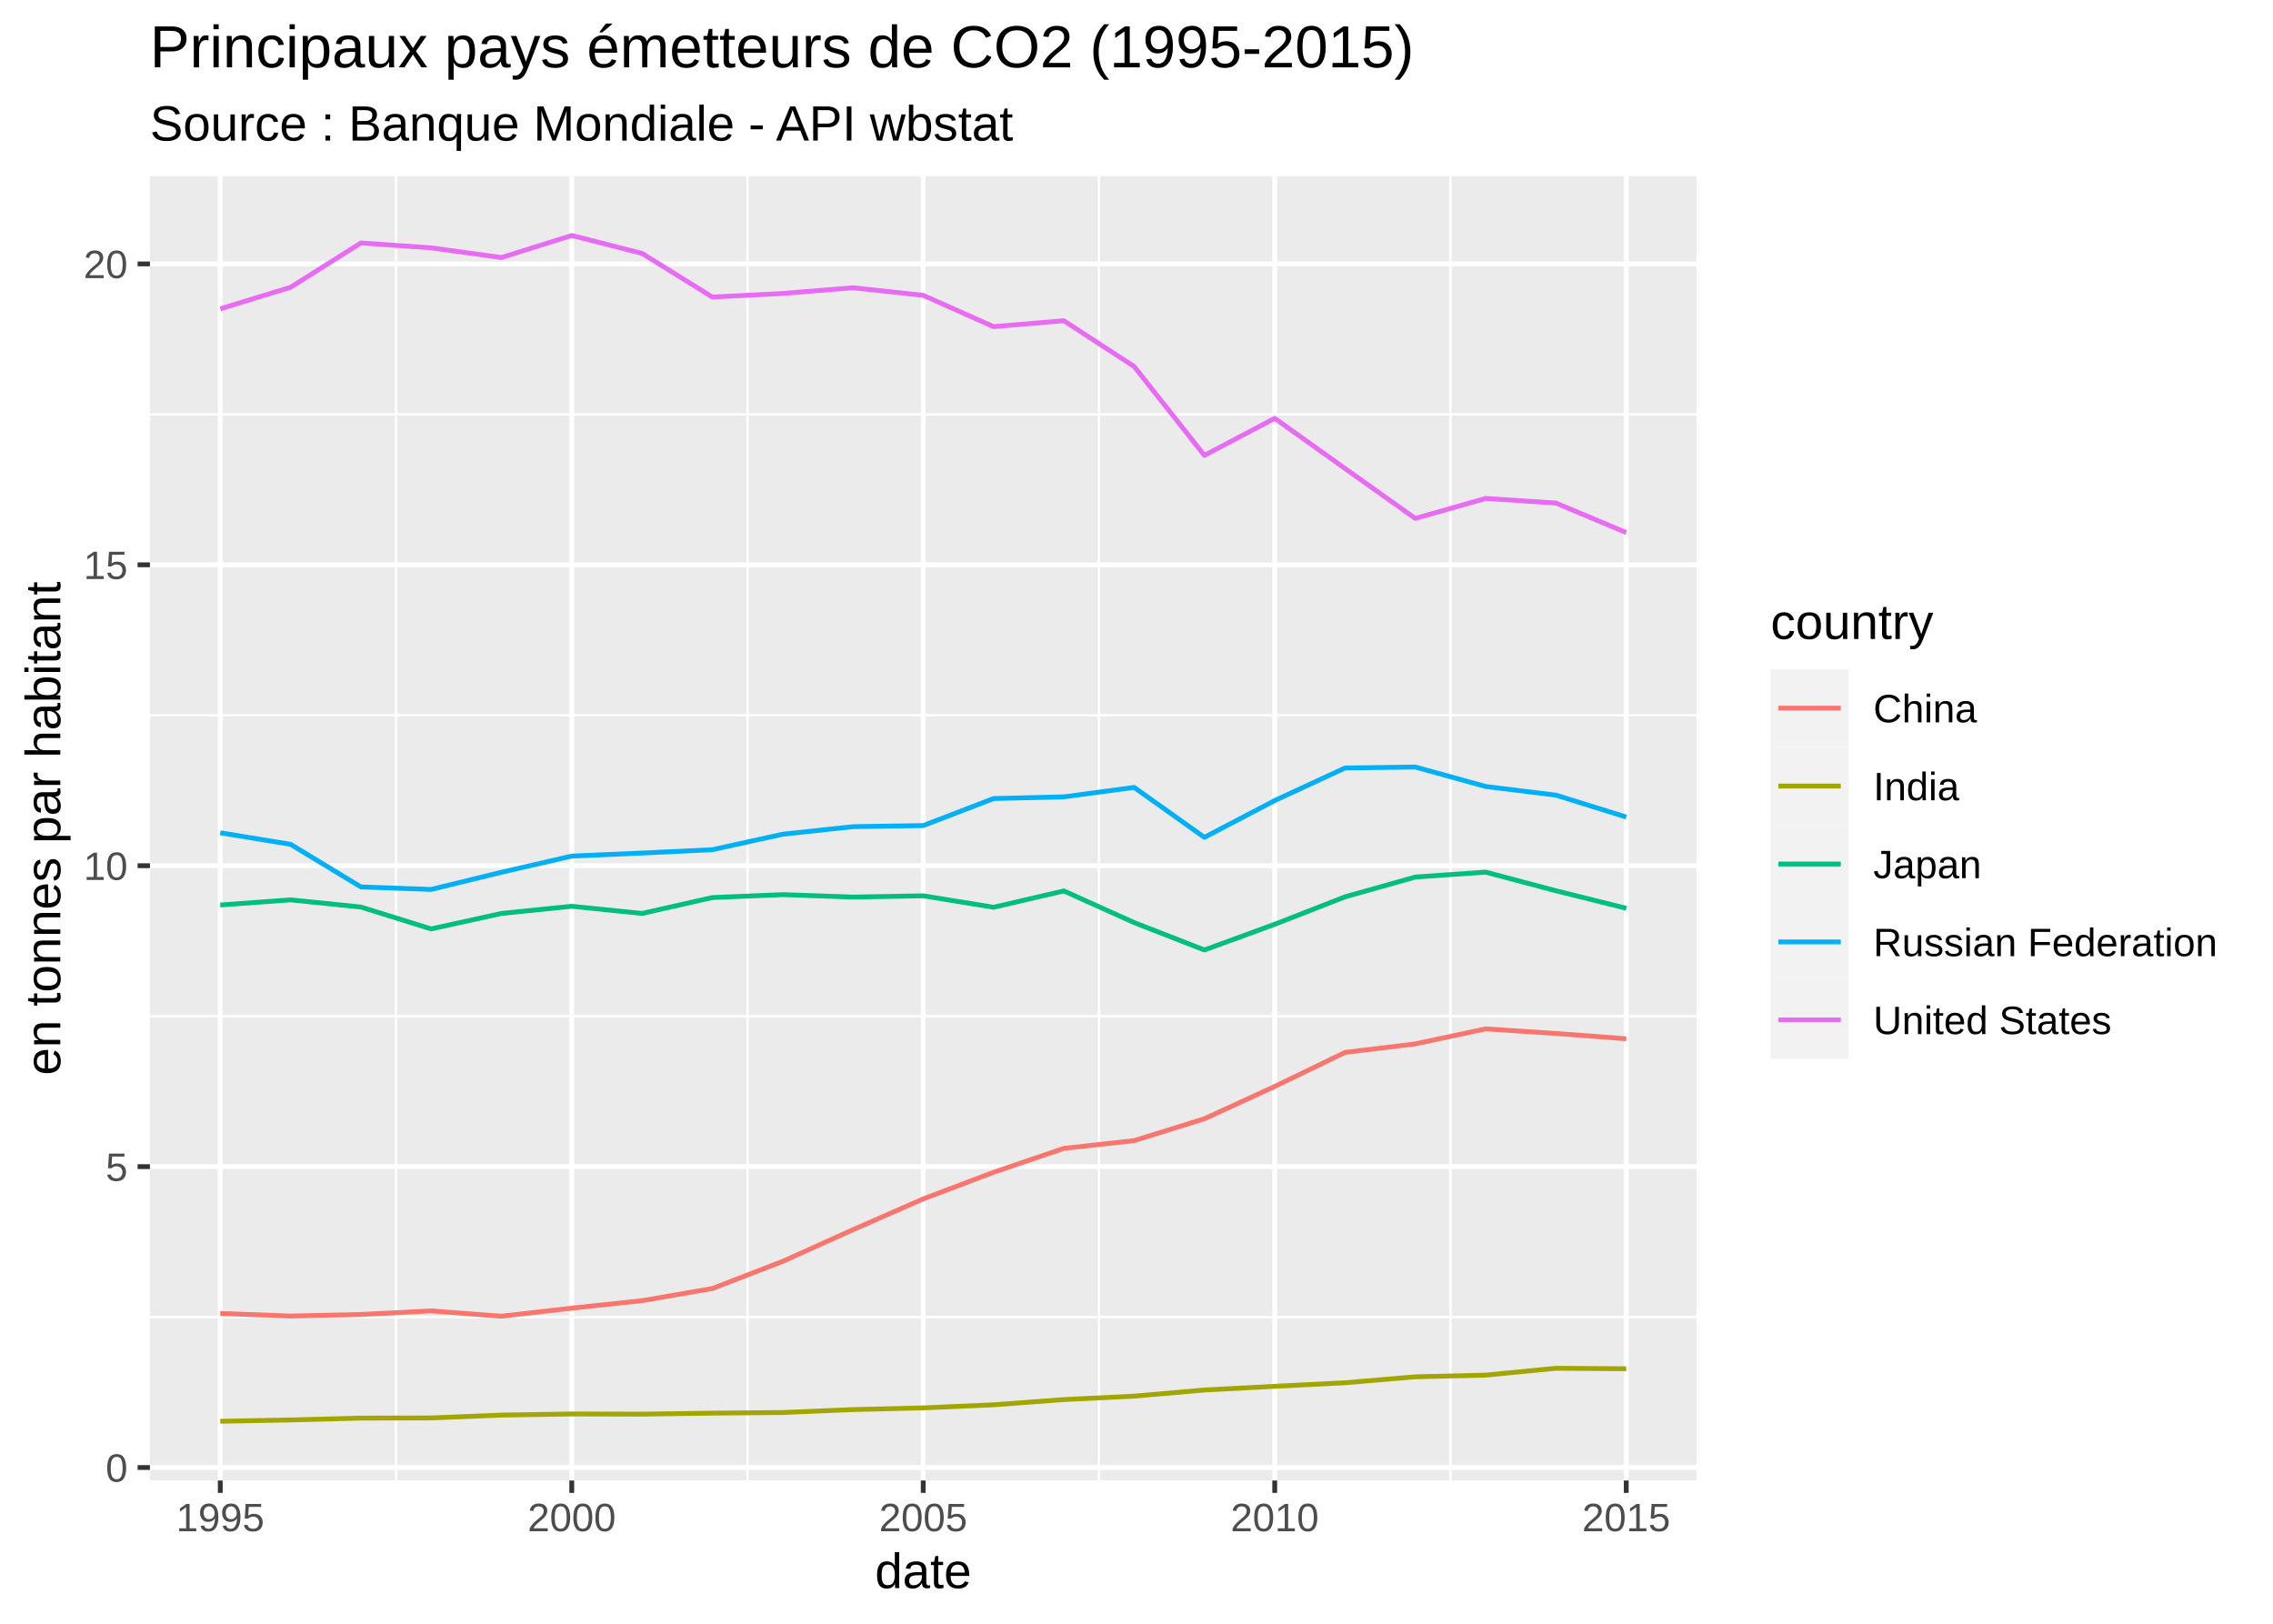
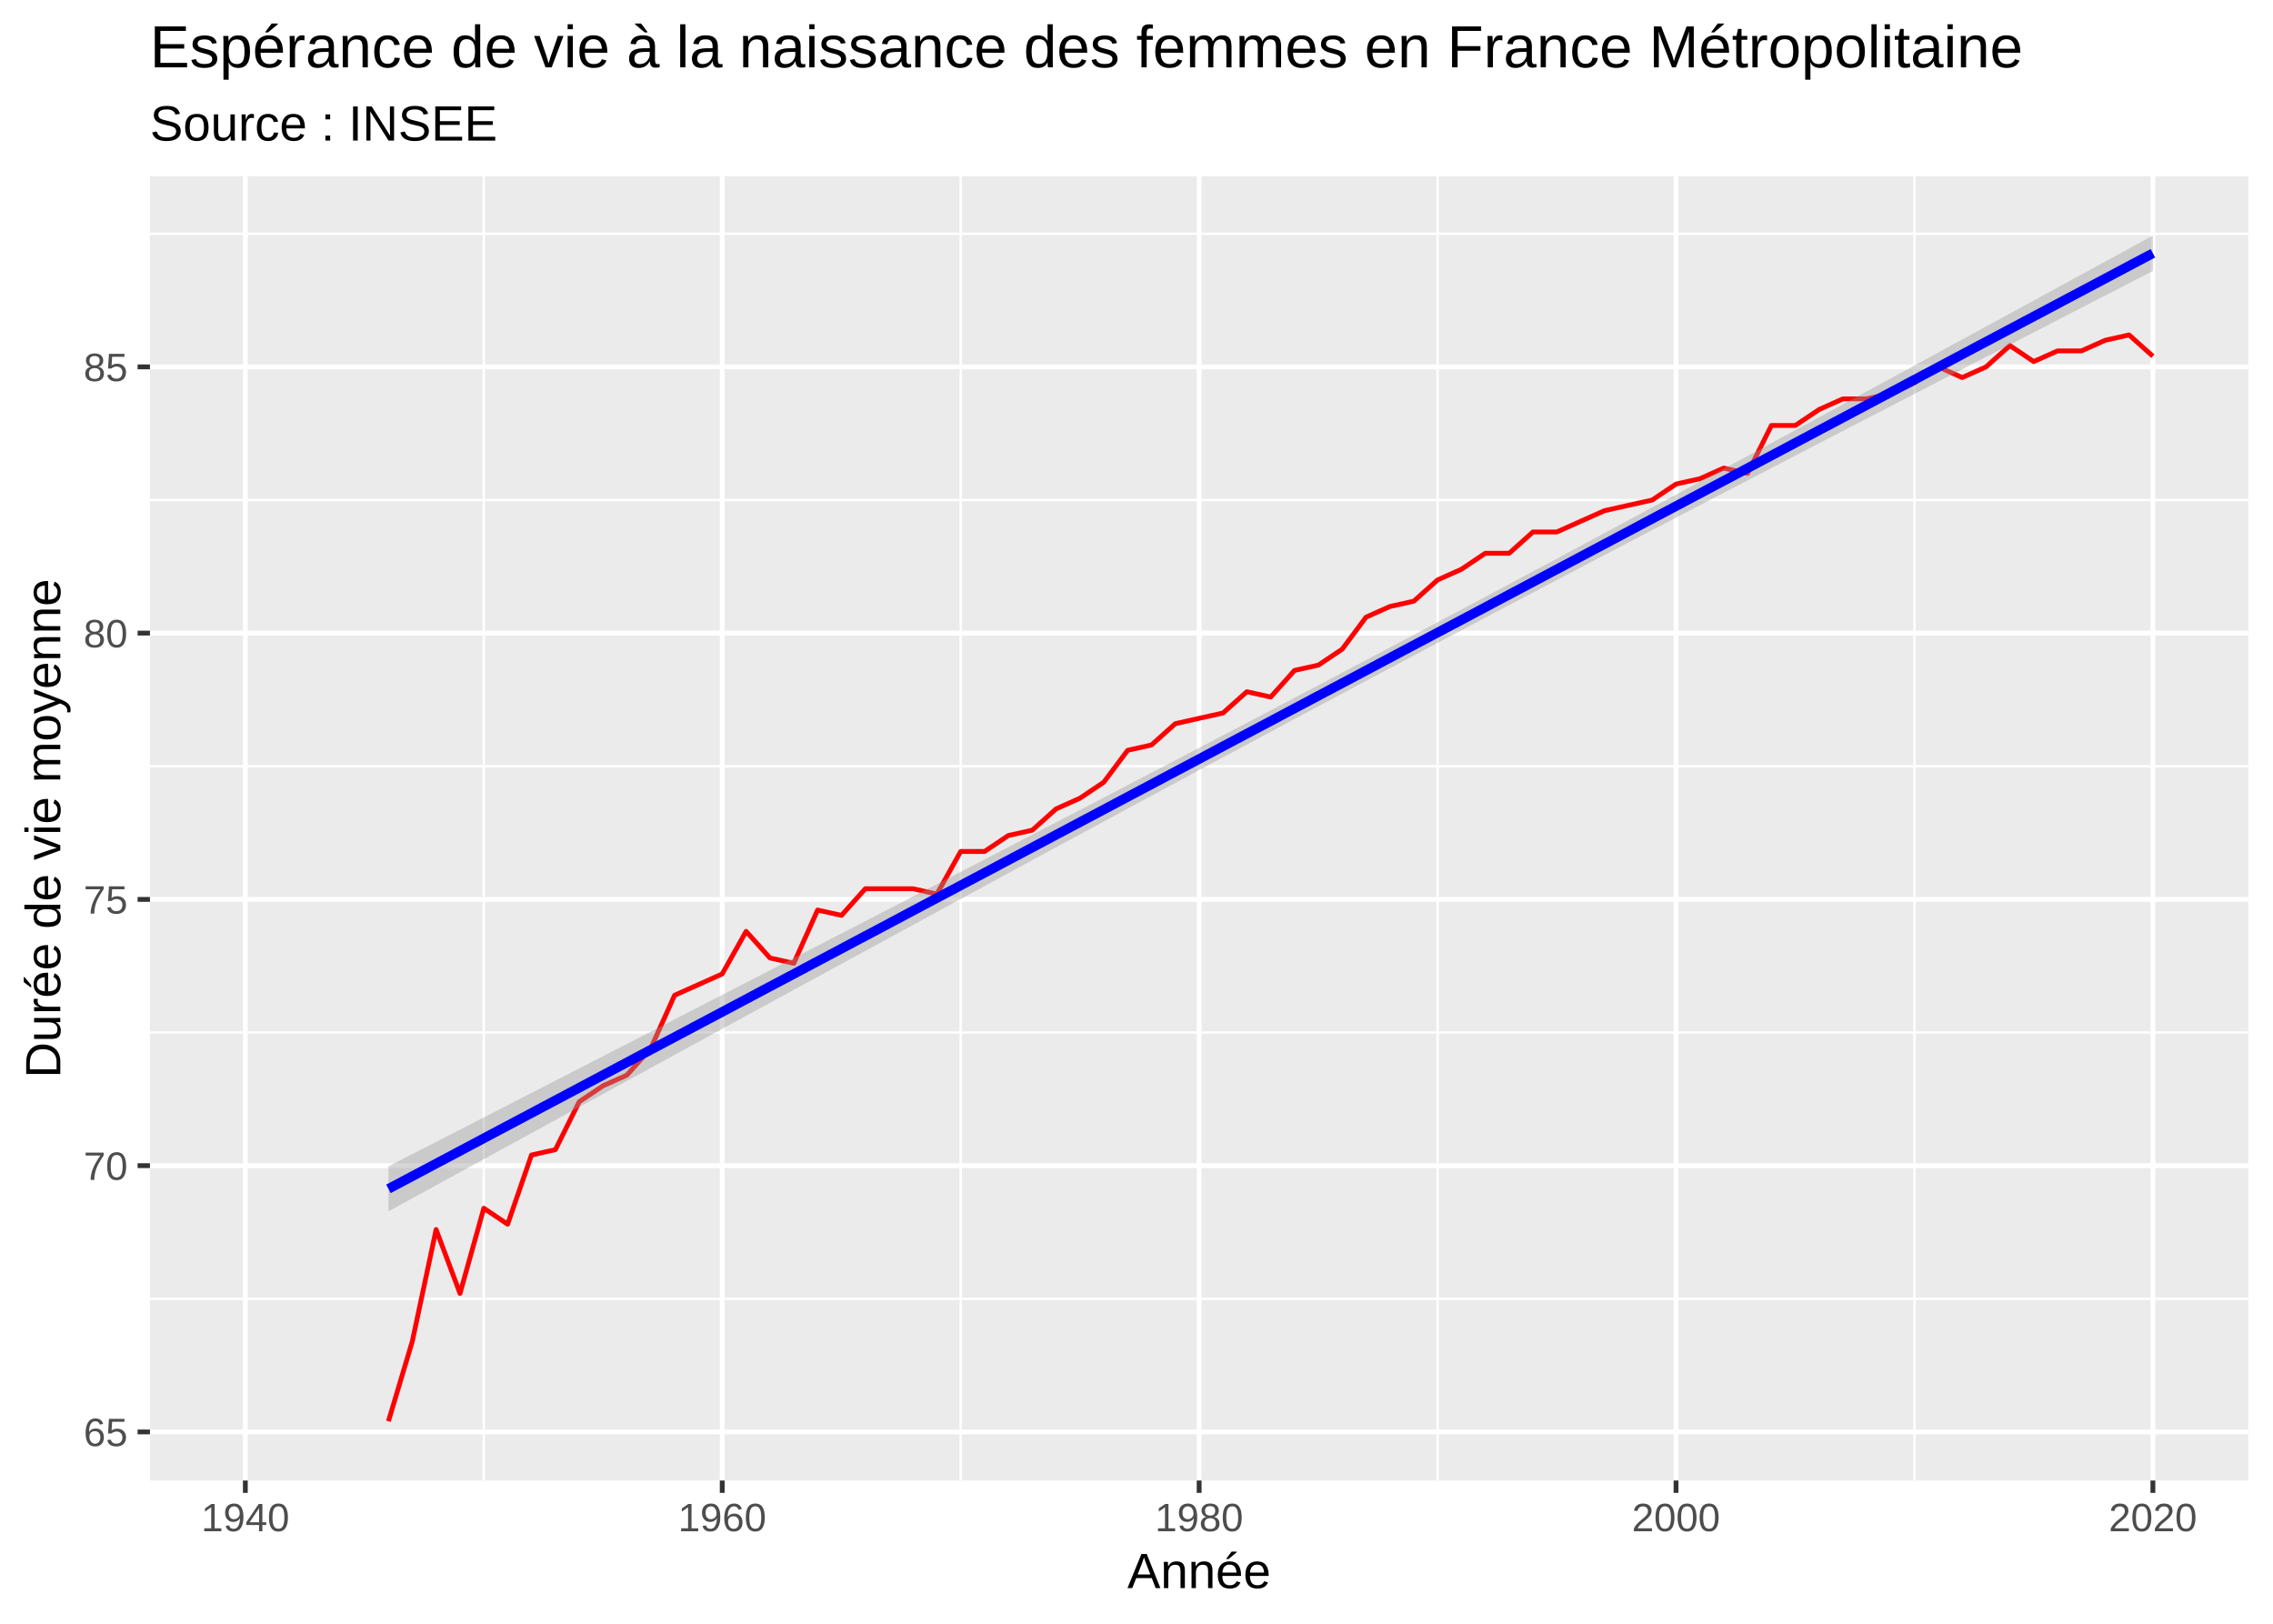
<svg xmlns="http://www.w3.org/2000/svg" class="svglite" width="504.00pt" height="360.00pt" viewBox="0 0 504.00 360.00">
  <defs>
    <style type="text/css">
    .svglite line, .svglite polyline, .svglite polygon, .svglite path, .svglite rect, .svglite circle {
      fill: none;
      stroke: #000000;
      stroke-linecap: round;
      stroke-linejoin: round;
      stroke-miterlimit: 10.00;
    }
  </style>
  </defs>
  <rect width="100%" height="100%" style="stroke: none; fill: #FFFFFF;" />
  <defs>
    <clipPath id="cpMC4wMHw1MDQuMDB8MC4wMHwzNjAuMDA=">
      <rect x="0.00" y="0.00" width="504.00" height="360.00" />
    </clipPath>
  </defs>
  <g clip-path="url(#cpMC4wMHw1MDQuMDB8MC4wMHwzNjAuMDA=)">
-     <rect x="0" y="0.00" width="504.00" height="360.00" style="stroke-width: 1.07; stroke: #FFFFFF; fill: #FFFFFF;" />
+     <rect x="0.00" y="0.00" width="504.00" height="360.00" style="stroke-width: 1.07; stroke: #FFFFFF; fill: #FFFFFF;" />
  </g>
  <defs>
-     <clipPath id="cpMzMuMjV8Mzc2LjE3fDM5LjA3fDMyOC4yNQ==">
-       <rect x="33.25" y="39.07" width="342.92" height="289.18" />
+     <clipPath id="cpMzMuMjV8NDk4LjUyfDM5LjA3fDMyOC4yNQ==">
+       <rect x="33.25" y="39.07" width="465.27" height="289.18" />
    </clipPath>
  </defs>
-   <g clip-path="url(#cpMzMuMjV8Mzc2LjE3fDM5LjA3fDMyOC4yNQ==)">
-     <rect x="33.25" y="39.07" width="342.92" height="289.18" style="stroke-width: 1.07; stroke: none; fill: #EBEBEB;" />
-     <polyline points="33.25,292.01 376.17,292.01 " style="stroke-width: 0.53; stroke: #FFFFFF; stroke-linecap: butt;" />
-     <polyline points="33.25,225.29 376.17,225.29 " style="stroke-width: 0.53; stroke: #FFFFFF; stroke-linecap: butt;" />
-     <polyline points="33.25,158.58 376.17,158.58 " style="stroke-width: 0.53; stroke: #FFFFFF; stroke-linecap: butt;" />
-     <polyline points="33.25,91.87 376.17,91.87 " style="stroke-width: 0.53; stroke: #FFFFFF; stroke-linecap: butt;" />
-     <polyline points="87.81,328.25 87.81,39.07 " style="stroke-width: 0.53; stroke: #FFFFFF; stroke-linecap: butt;" />
-     <polyline points="165.75,328.25 165.75,39.07 " style="stroke-width: 0.53; stroke: #FFFFFF; stroke-linecap: butt;" />
-     <polyline points="243.68,328.25 243.68,39.07 " style="stroke-width: 0.53; stroke: #FFFFFF; stroke-linecap: butt;" />
-     <polyline points="321.62,328.25 321.62,39.07 " style="stroke-width: 0.53; stroke: #FFFFFF; stroke-linecap: butt;" />
-     <polyline points="33.25,325.36 376.17,325.36 " style="stroke-width: 1.07; stroke: #FFFFFF; stroke-linecap: butt;" />
-     <polyline points="33.25,258.65 376.17,258.65 " style="stroke-width: 1.07; stroke: #FFFFFF; stroke-linecap: butt;" />
-     <polyline points="33.25,191.94 376.17,191.94 " style="stroke-width: 1.07; stroke: #FFFFFF; stroke-linecap: butt;" />
-     <polyline points="33.25,125.22 376.17,125.22 " style="stroke-width: 1.07; stroke: #FFFFFF; stroke-linecap: butt;" />
-     <polyline points="33.25,58.51 376.17,58.51 " style="stroke-width: 1.07; stroke: #FFFFFF; stroke-linecap: butt;" />
-     <polyline points="48.84,328.25 48.84,39.07 " style="stroke-width: 1.07; stroke: #FFFFFF; stroke-linecap: butt;" />
-     <polyline points="126.78,328.25 126.78,39.07 " style="stroke-width: 1.07; stroke: #FFFFFF; stroke-linecap: butt;" />
-     <polyline points="204.71,328.25 204.71,39.07 " style="stroke-width: 1.07; stroke: #FFFFFF; stroke-linecap: butt;" />
-     <polyline points="282.65,328.25 282.65,39.07 " style="stroke-width: 1.07; stroke: #FFFFFF; stroke-linecap: butt;" />
-     <polyline points="360.59,328.25 360.59,39.07 " style="stroke-width: 1.07; stroke: #FFFFFF; stroke-linecap: butt;" />
-     <polyline points="48.84,291.20 64.43,291.78 80.02,291.43 95.60,290.64 111.19,291.82 126.78,290.03 142.36,288.37 157.95,285.68 173.54,279.66 189.13,272.64 204.71,265.81 220.30,259.91 235.89,254.61 251.48,252.89 267.06,248.04 282.65,240.88 298.24,233.33 313.82,231.44 329.41,228.11 345.00,229.13 360.59,230.31 " style="stroke-width: 1.07; stroke: #F8766D; stroke-linecap: butt;" />
-     <polyline points="48.84,315.11 64.43,314.82 80.02,314.41 95.60,314.37 111.19,313.74 126.78,313.49 142.36,313.53 157.95,313.31 173.54,313.17 189.13,312.52 204.71,312.14 220.30,311.46 235.89,310.30 251.48,309.54 267.06,308.18 282.65,307.36 298.24,306.57 313.82,305.25 329.41,304.88 345.00,303.36 360.59,303.47 " style="stroke-width: 1.07; stroke: #A3A500; stroke-linecap: butt;" />
-     <polyline points="48.84,200.65 64.43,199.51 80.02,201.10 95.60,205.95 111.19,202.52 126.78,200.93 142.36,202.52 157.95,199.00 173.54,198.35 189.13,198.89 204.71,198.61 220.30,201.15 235.89,197.53 251.48,204.55 267.06,210.62 282.65,204.92 298.24,198.84 313.82,194.45 329.41,193.36 345.00,197.49 360.59,201.37 " style="stroke-width: 1.07; stroke: #00BF7D; stroke-linecap: butt;" />
-     <polyline points="48.84,184.64 64.43,187.19 80.02,196.64 95.60,197.20 111.19,193.39 126.78,189.80 142.36,189.13 157.95,188.39 173.54,184.96 189.13,183.28 204.71,183.04 220.30,177.05 235.89,176.67 251.48,174.58 267.06,185.65 282.65,177.49 298.24,170.27 313.82,170.06 329.41,174.37 345.00,176.29 360.59,181.15 " style="stroke-width: 1.07; stroke: #00B0F6; stroke-linecap: butt;" />
-     <polyline points="48.84,68.47 64.43,63.70 80.02,53.87 95.60,54.95 111.19,57.10 126.78,52.21 142.36,56.18 157.95,65.86 173.54,65.07 189.13,63.80 204.71,65.48 220.30,72.42 235.89,71.11 251.48,81.26 267.06,100.96 282.65,92.75 298.24,103.88 313.82,114.94 329.41,110.51 345.00,111.53 360.59,118.08 " style="stroke-width: 1.07; stroke: #E76BF3; stroke-linecap: butt;" />
+   <g clip-path="url(#cpMzMuMjV8NDk4LjUyfDM5LjA3fDMyOC4yNQ==)">
+     <rect x="33.25" y="39.07" width="465.27" height="289.18" style="stroke-width: 1.07; stroke: none; fill: #EBEBEB;" />
+     <polyline points="33.25,287.95 498.52,287.95 " style="stroke-width: 0.53; stroke: #FFFFFF; stroke-linecap: butt;" />
+     <polyline points="33.25,228.92 498.52,228.92 " style="stroke-width: 0.53; stroke: #FFFFFF; stroke-linecap: butt;" />
+     <polyline points="33.25,169.89 498.52,169.89 " style="stroke-width: 0.53; stroke: #FFFFFF; stroke-linecap: butt;" />
+     <polyline points="33.25,110.86 498.52,110.86 " style="stroke-width: 0.53; stroke: #FFFFFF; stroke-linecap: butt;" />
+     <polyline points="33.25,51.83 498.52,51.83 " style="stroke-width: 0.53; stroke: #FFFFFF; stroke-linecap: butt;" />
+     <polyline points="107.27,328.25 107.27,39.07 " style="stroke-width: 0.53; stroke: #FFFFFF; stroke-linecap: butt;" />
+     <polyline points="213.02,328.25 213.02,39.07 " style="stroke-width: 0.53; stroke: #FFFFFF; stroke-linecap: butt;" />
+     <polyline points="318.76,328.25 318.76,39.07 " style="stroke-width: 0.53; stroke: #FFFFFF; stroke-linecap: butt;" />
+     <polyline points="424.50,328.25 424.50,39.07 " style="stroke-width: 0.53; stroke: #FFFFFF; stroke-linecap: butt;" />
+     <polyline points="33.25,317.47 498.52,317.47 " style="stroke-width: 1.07; stroke: #FFFFFF; stroke-linecap: butt;" />
+     <polyline points="33.25,258.44 498.52,258.44 " style="stroke-width: 1.07; stroke: #FFFFFF; stroke-linecap: butt;" />
+     <polyline points="33.25,199.41 498.52,199.41 " style="stroke-width: 1.07; stroke: #FFFFFF; stroke-linecap: butt;" />
+     <polyline points="33.25,140.37 498.52,140.37 " style="stroke-width: 1.07; stroke: #FFFFFF; stroke-linecap: butt;" />
+     <polyline points="33.25,81.34 498.52,81.34 " style="stroke-width: 1.07; stroke: #FFFFFF; stroke-linecap: butt;" />
+     <polyline points="54.40,328.25 54.40,39.07 " style="stroke-width: 1.07; stroke: #FFFFFF; stroke-linecap: butt;" />
+     <polyline points="160.14,328.25 160.14,39.07 " style="stroke-width: 1.07; stroke: #FFFFFF; stroke-linecap: butt;" />
+     <polyline points="265.89,328.25 265.89,39.07 " style="stroke-width: 1.07; stroke: #FFFFFF; stroke-linecap: butt;" />
+     <polyline points="371.63,328.25 371.63,39.07 " style="stroke-width: 1.07; stroke: #FFFFFF; stroke-linecap: butt;" />
+     <polyline points="477.37,328.25 477.37,39.07 " style="stroke-width: 1.07; stroke: #FFFFFF; stroke-linecap: butt;" />
+     <polyline points="86.13,315.11 91.42,297.40 96.70,272.60 102.00,286.77 107.28,267.88 112.56,271.42 117.85,256.08 123.15,254.89 128.43,244.27 133.71,240.73 139.00,238.37 144.29,232.46 149.58,220.66 154.86,218.30 160.14,215.93 165.44,206.49 170.73,212.39 176.01,213.57 181.29,201.77 186.59,202.95 191.87,197.04 197.16,197.04 202.44,197.04 207.74,198.23 213.02,188.78 218.31,188.78 223.59,185.24 228.89,184.06 234.17,179.34 239.46,176.97 244.74,173.43 250.04,166.35 255.32,165.17 260.60,160.45 265.89,159.26 271.19,158.08 276.47,153.36 281.75,154.54 287.04,148.64 292.33,147.46 297.62,143.92 302.90,136.83 308.18,134.47 313.48,133.29 318.77,128.57 324.05,126.21 329.33,122.67 334.63,122.67 339.91,117.94 345.20,117.94 350.48,115.58 355.78,113.22 361.06,112.04 366.35,110.86 366.35,110.86 371.63,107.32 371.63,107.32 376.93,106.14 376.93,106.14 382.21,103.78 382.21,103.78 387.49,104.96 387.49,104.96 392.78,94.33 392.78,94.33 398.08,94.33 398.08,94.33 403.36,90.79 403.36,90.79 408.64,88.43 408.64,88.43 413.93,88.43 413.93,88.43 419.22,87.25 419.22,87.25 424.51,84.89 424.51,84.89 429.79,81.34 429.79,81.34 435.08,83.71 435.08,83.71 440.37,81.34 440.37,81.34 445.66,76.62 445.66,76.62 450.94,80.16 450.94,80.16 456.22,77.80 456.22,77.80 461.52,77.80 461.52,77.80 466.81,75.44 466.81,75.44 472.09,74.26 472.09,74.26 477.37,78.98 477.37,78.98 " style="stroke-width: 1.07; stroke: #FF0000; stroke-linecap: butt;" />
+     <polygon points="86.13,258.59 91.08,256.05 96.04,253.51 100.99,250.97 105.94,248.43 110.89,245.88 115.85,243.34 120.80,240.80 125.75,238.26 130.70,235.71 135.66,233.17 140.61,230.62 145.56,228.07 150.51,225.53 155.47,222.98 160.42,220.43 165.37,217.88 170.32,215.33 175.28,212.78 180.23,210.23 185.18,207.67 190.13,205.12 195.09,202.56 200.04,200.00 204.99,197.44 209.94,194.88 214.89,192.32 219.85,189.75 224.80,187.19 229.75,184.62 234.70,182.05 239.66,179.48 244.61,176.90 249.56,174.32 254.51,171.74 259.47,169.16 264.42,166.57 269.37,163.98 274.32,161.39 279.28,158.79 284.23,156.19 289.18,153.58 294.13,150.98 299.09,148.36 304.04,145.75 308.99,143.13 313.94,140.50 318.90,137.88 323.85,135.24 328.80,132.61 333.75,129.97 338.70,127.32 343.66,124.68 348.61,122.02 353.56,119.37 358.51,116.71 363.47,114.05 368.42,111.38 373.37,108.72 378.32,106.04 383.28,103.37 388.23,100.69 393.18,98.02 398.13,95.33 403.09,92.65 408.04,89.97 412.99,87.28 417.94,84.59 422.90,81.90 427.85,79.21 432.80,76.51 437.75,73.82 442.71,71.12 447.66,68.42 452.61,65.72 457.56,63.02 462.51,60.32 467.47,57.62 472.42,54.92 477.37,52.21 477.37,60.08 472.42,62.63 467.47,65.18 462.51,67.73 457.56,70.28 452.61,72.83 447.66,75.38 442.71,77.94 437.75,80.49 432.80,83.05 427.85,85.60 422.90,88.16 417.94,90.72 412.99,93.29 408.04,95.85 403.09,98.42 398.13,100.99 393.18,103.56 388.23,106.13 383.28,108.70 378.32,111.28 373.37,113.86 368.42,116.45 363.47,119.03 358.51,121.62 353.56,124.21 348.61,126.81 343.66,129.41 338.70,132.01 333.75,134.62 328.80,137.23 323.85,139.85 318.90,142.47 313.94,145.09 308.99,147.72 304.04,150.35 299.09,152.99 294.13,155.63 289.18,158.27 284.23,160.92 279.28,163.57 274.32,166.22 269.37,168.88 264.42,171.54 259.47,174.21 254.51,176.87 249.56,179.54 244.61,182.22 239.66,184.89 234.70,187.57 229.75,190.25 224.80,192.93 219.85,195.62 214.89,198.31 209.94,200.99 204.99,203.69 200.04,206.38 195.09,209.07 190.13,211.77 185.18,214.46 180.23,217.16 175.28,219.86 170.32,222.56 165.37,225.26 160.42,227.96 155.47,230.66 150.51,233.37 145.56,236.07 140.61,238.78 135.66,241.48 130.70,244.19 125.75,246.90 120.80,249.61 115.85,252.31 110.89,255.02 105.94,257.73 100.99,260.44 96.04,263.15 91.08,265.86 86.13,268.58 " style="stroke-width: 0.00; stroke: none; fill: #999999; fill-opacity: 0.40;" />
+     <polyline points="86.13,258.59 91.08,256.05 96.04,253.51 100.99,250.97 105.94,248.43 110.89,245.88 115.85,243.34 120.80,240.80 125.75,238.26 130.70,235.71 135.66,233.17 140.61,230.62 145.56,228.07 150.51,225.53 155.47,222.98 160.42,220.43 165.37,217.88 170.32,215.33 175.28,212.78 180.23,210.23 185.18,207.67 190.13,205.12 195.09,202.56 200.04,200.00 204.99,197.44 209.94,194.88 214.89,192.32 219.85,189.75 224.80,187.19 229.75,184.62 234.70,182.05 239.66,179.48 244.61,176.90 249.56,174.32 254.51,171.74 259.47,169.16 264.42,166.57 269.37,163.98 274.32,161.39 279.28,158.79 284.23,156.19 289.18,153.58 294.13,150.98 299.09,148.36 304.04,145.75 308.99,143.13 313.94,140.50 318.90,137.88 323.85,135.24 328.80,132.61 333.75,129.97 338.70,127.32 343.66,124.68 348.61,122.02 353.56,119.37 358.51,116.71 363.47,114.05 368.42,111.38 373.37,108.72 378.32,106.04 383.28,103.37 388.23,100.69 393.18,98.02 398.13,95.33 403.09,92.65 408.04,89.97 412.99,87.28 417.94,84.59 422.90,81.90 427.85,79.21 432.80,76.51 437.75,73.82 442.71,71.12 447.66,68.42 452.61,65.72 457.56,63.02 462.51,60.32 467.47,57.62 472.42,54.92 477.37,52.21 " style="stroke-width: 2.13; stroke: none;" />
+     <polyline points="477.37,60.08 472.42,62.63 467.47,65.18 462.51,67.73 457.56,70.28 452.61,72.83 447.66,75.38 442.71,77.94 437.75,80.49 432.80,83.05 427.85,85.60 422.90,88.16 417.94,90.72 412.99,93.29 408.04,95.85 403.09,98.42 398.13,100.99 393.18,103.56 388.23,106.13 383.28,108.70 378.32,111.28 373.37,113.86 368.42,116.45 363.47,119.03 358.51,121.62 353.56,124.21 348.61,126.81 343.66,129.41 338.70,132.01 333.75,134.62 328.80,137.23 323.85,139.85 318.90,142.47 313.94,145.09 308.99,147.72 304.04,150.35 299.09,152.99 294.13,155.63 289.18,158.27 284.23,160.92 279.28,163.57 274.32,166.22 269.37,168.88 264.42,171.54 259.47,174.21 254.51,176.87 249.56,179.54 244.61,182.22 239.66,184.89 234.70,187.57 229.75,190.25 224.80,192.93 219.85,195.62 214.89,198.31 209.94,200.99 204.99,203.69 200.04,206.38 195.09,209.07 190.13,211.77 185.18,214.46 180.23,217.16 175.28,219.86 170.32,222.56 165.37,225.26 160.42,227.96 155.47,230.66 150.51,233.37 145.56,236.07 140.61,238.78 135.66,241.48 130.70,244.19 125.75,246.90 120.80,249.61 115.85,252.31 110.89,255.02 105.94,257.73 100.99,260.44 96.04,263.15 91.08,265.86 86.13,268.58 " style="stroke-width: 2.13; stroke: none;" />
+     <polyline points="86.13,263.58 91.08,260.96 96.04,258.33 100.99,255.71 105.94,253.08 110.89,250.45 115.85,247.83 120.80,245.20 125.75,242.58 130.70,239.95 135.66,237.32 140.61,234.70 145.56,232.07 150.51,229.45 155.47,226.82 160.42,224.20 165.37,221.57 170.32,218.94 175.28,216.32 180.23,213.69 185.18,211.07 190.13,208.44 195.09,205.82 200.04,203.19 204.99,200.56 209.94,197.94 214.89,195.31 219.85,192.69 224.80,190.06 229.75,187.44 234.70,184.81 239.66,182.18 244.61,179.56 249.56,176.93 254.51,174.31 259.47,171.68 264.42,169.06 269.37,166.43 274.32,163.80 279.28,161.18 284.23,158.55 289.18,155.93 294.13,153.30 299.09,150.68 304.04,148.05 308.99,145.42 313.94,142.80 318.90,140.17 323.85,137.55 328.80,134.92 333.75,132.29 338.70,129.67 343.66,127.04 348.61,124.42 353.56,121.79 358.51,119.17 363.47,116.54 368.42,113.91 373.37,111.29 378.32,108.66 383.28,106.04 388.23,103.41 393.18,100.79 398.13,98.16 403.09,95.53 408.04,92.91 412.99,90.28 417.94,87.66 422.90,85.03 427.85,82.41 432.80,79.78 437.75,77.15 442.71,74.53 447.66,71.90 452.61,69.28 457.56,66.65 462.51,64.03 467.47,61.40 472.42,58.77 477.37,56.15 " style="stroke-width: 2.13; stroke: #0000FF; stroke-linecap: butt;" />
  </g>
  <g clip-path="url(#cpMC4wMHw1MDQuMDB8MC4wMHwzNjAuMDA=)">
-     <text x="28.32" y="328.52" text-anchor="end" style="font-size: 8.80px; fill: #4D4D4D; font-family: Arial;" textLength="4.90px" lengthAdjust="spacingAndGlyphs">0</text>
-     <text x="28.32" y="261.81" text-anchor="end" style="font-size: 8.80px; fill: #4D4D4D; font-family: Arial;" textLength="4.90px" lengthAdjust="spacingAndGlyphs">5</text>
-     <text x="28.32" y="195.09" text-anchor="end" style="font-size: 8.80px; fill: #4D4D4D; font-family: Arial;" textLength="9.79px" lengthAdjust="spacingAndGlyphs">10</text>
-     <text x="28.32" y="128.38" text-anchor="end" style="font-size: 8.80px; fill: #4D4D4D; font-family: Arial;" textLength="9.79px" lengthAdjust="spacingAndGlyphs">15</text>
-     <text x="28.32" y="61.67" text-anchor="end" style="font-size: 8.80px; fill: #4D4D4D; font-family: Arial;" textLength="9.79px" lengthAdjust="spacingAndGlyphs">20</text>
-     <polyline points="30.51,325.36 33.25,325.36 " style="stroke-width: 1.07; stroke: #333333; stroke-linecap: butt;" />
-     <polyline points="30.51,258.65 33.25,258.65 " style="stroke-width: 1.07; stroke: #333333; stroke-linecap: butt;" />
-     <polyline points="30.51,191.94 33.25,191.94 " style="stroke-width: 1.07; stroke: #333333; stroke-linecap: butt;" />
-     <polyline points="30.51,125.22 33.25,125.22 " style="stroke-width: 1.07; stroke: #333333; stroke-linecap: butt;" />
-     <polyline points="30.51,58.51 33.25,58.51 " style="stroke-width: 1.07; stroke: #333333; stroke-linecap: butt;" />
-     <polyline points="48.84,330.99 48.84,328.25 " style="stroke-width: 1.07; stroke: #333333; stroke-linecap: butt;" />
-     <polyline points="126.78,330.99 126.78,328.25 " style="stroke-width: 1.07; stroke: #333333; stroke-linecap: butt;" />
-     <polyline points="204.71,330.99 204.71,328.25 " style="stroke-width: 1.07; stroke: #333333; stroke-linecap: butt;" />
-     <polyline points="282.65,330.99 282.65,328.25 " style="stroke-width: 1.07; stroke: #333333; stroke-linecap: butt;" />
-     <polyline points="360.59,330.99 360.59,328.25 " style="stroke-width: 1.07; stroke: #333333; stroke-linecap: butt;" />
-     <text x="48.84" y="339.49" text-anchor="middle" style="font-size: 8.80px; fill: #4D4D4D; font-family: Arial;" textLength="19.58px" lengthAdjust="spacingAndGlyphs">1995</text>
-     <text x="126.78" y="339.49" text-anchor="middle" style="font-size: 8.80px; fill: #4D4D4D; font-family: Arial;" textLength="19.58px" lengthAdjust="spacingAndGlyphs">2000</text>
-     <text x="204.71" y="339.49" text-anchor="middle" style="font-size: 8.80px; fill: #4D4D4D; font-family: Arial;" textLength="19.58px" lengthAdjust="spacingAndGlyphs">2005</text>
-     <text x="282.65" y="339.49" text-anchor="middle" style="font-size: 8.80px; fill: #4D4D4D; font-family: Arial;" textLength="19.58px" lengthAdjust="spacingAndGlyphs">2010</text>
-     <text x="360.59" y="339.49" text-anchor="middle" style="font-size: 8.80px; fill: #4D4D4D; font-family: Arial;" textLength="19.58px" lengthAdjust="spacingAndGlyphs">2015</text>
-     <text x="204.71" y="352.10" text-anchor="middle" style="font-size: 11.00px; font-family: Arial;" textLength="21.41px" lengthAdjust="spacingAndGlyphs">date</text>
-     <text transform="translate(13.37,183.66) rotate(-90)" text-anchor="middle" style="font-size: 11.00px; font-family: Arial;" textLength="109.48px" lengthAdjust="spacingAndGlyphs">en tonnes par habitant</text>
-     <rect x="387.13" y="127.08" width="111.39" height="113.16" style="stroke-width: 1.07; stroke: none; fill: #FFFFFF;" />
-     <text x="392.61" y="141.67" style="font-size: 11.00px; font-family: Arial;" textLength="36.08px" lengthAdjust="spacingAndGlyphs">country</text>
-     <rect x="392.61" y="148.36" width="17.28" height="17.28" style="stroke-width: 1.07; stroke: none; fill: #F2F2F2;" />
-     <line x1="394.34" y1="157.00" x2="408.16" y2="157.00" style="stroke-width: 1.07; stroke: #F8766D; stroke-linecap: butt;" />
-     <rect x="392.61" y="165.64" width="17.28" height="17.28" style="stroke-width: 1.07; stroke: none; fill: #F2F2F2;" />
-     <line x1="394.34" y1="174.28" x2="408.16" y2="174.28" style="stroke-width: 1.07; stroke: #A3A500; stroke-linecap: butt;" />
-     <rect x="392.61" y="182.92" width="17.28" height="17.28" style="stroke-width: 1.07; stroke: none; fill: #F2F2F2;" />
-     <line x1="394.34" y1="191.56" x2="408.16" y2="191.56" style="stroke-width: 1.07; stroke: #00BF7D; stroke-linecap: butt;" />
-     <rect x="392.61" y="200.20" width="17.28" height="17.28" style="stroke-width: 1.07; stroke: none; fill: #F2F2F2;" />
-     <line x1="394.34" y1="208.84" x2="408.16" y2="208.84" style="stroke-width: 1.07; stroke: #00B0F6; stroke-linecap: butt;" />
-     <rect x="392.61" y="217.48" width="17.28" height="17.28" style="stroke-width: 1.07; stroke: none; fill: #F2F2F2;" />
-     <line x1="394.34" y1="226.12" x2="408.16" y2="226.12" style="stroke-width: 1.07; stroke: #E76BF3; stroke-linecap: butt;" />
-     <text x="415.37" y="160.15" style="font-size: 8.80px; font-family: Arial;" textLength="22.99px" lengthAdjust="spacingAndGlyphs">China</text>
-     <text x="415.37" y="177.43" style="font-size: 8.80px; font-family: Arial;" textLength="19.08px" lengthAdjust="spacingAndGlyphs">India</text>
-     <text x="415.37" y="194.71" style="font-size: 8.80px; font-family: Arial;" textLength="23.98px" lengthAdjust="spacingAndGlyphs">Japan</text>
-     <text x="415.37" y="211.99" style="font-size: 8.80px; font-family: Arial;" textLength="76.30px" lengthAdjust="spacingAndGlyphs">Russian Federation</text>
-     <text x="415.37" y="229.27" style="font-size: 8.80px; font-family: Arial;" textLength="52.81px" lengthAdjust="spacingAndGlyphs">United States</text>
-     <text x="33.25" y="31.17" style="font-size: 11.00px; font-family: Arial;" textLength="192.00px" lengthAdjust="spacingAndGlyphs">Source : Banque Mondiale - API wbstat</text>
-     <text x="33.25" y="14.94" style="font-size: 13.20px; font-family: Arial;" textLength="280.09px" lengthAdjust="spacingAndGlyphs">Principaux pays émetteurs de CO2 (1995-2015)</text>
+     <text x="28.32" y="320.62" text-anchor="end" style="font-size: 8.80px; fill: #4D4D4D; font-family: Arial;" textLength="9.79px" lengthAdjust="spacingAndGlyphs">65</text>
+     <text x="28.32" y="261.59" text-anchor="end" style="font-size: 8.80px; fill: #4D4D4D; font-family: Arial;" textLength="9.79px" lengthAdjust="spacingAndGlyphs">70</text>
+     <text x="28.32" y="202.56" text-anchor="end" style="font-size: 8.80px; fill: #4D4D4D; font-family: Arial;" textLength="9.79px" lengthAdjust="spacingAndGlyphs">75</text>
+     <text x="28.32" y="143.53" text-anchor="end" style="font-size: 8.80px; fill: #4D4D4D; font-family: Arial;" textLength="9.79px" lengthAdjust="spacingAndGlyphs">80</text>
+     <text x="28.32" y="84.50" text-anchor="end" style="font-size: 8.80px; fill: #4D4D4D; font-family: Arial;" textLength="9.79px" lengthAdjust="spacingAndGlyphs">85</text>
+     <polyline points="30.51,317.47 33.25,317.47 " style="stroke-width: 1.07; stroke: #333333; stroke-linecap: butt;" />
+     <polyline points="30.51,258.44 33.25,258.44 " style="stroke-width: 1.07; stroke: #333333; stroke-linecap: butt;" />
+     <polyline points="30.51,199.41 33.25,199.41 " style="stroke-width: 1.07; stroke: #333333; stroke-linecap: butt;" />
+     <polyline points="30.51,140.37 33.25,140.37 " style="stroke-width: 1.07; stroke: #333333; stroke-linecap: butt;" />
+     <polyline points="30.51,81.34 33.25,81.34 " style="stroke-width: 1.07; stroke: #333333; stroke-linecap: butt;" />
+     <polyline points="54.40,330.99 54.40,328.25 " style="stroke-width: 1.07; stroke: #333333; stroke-linecap: butt;" />
+     <polyline points="160.14,330.99 160.14,328.25 " style="stroke-width: 1.07; stroke: #333333; stroke-linecap: butt;" />
+     <polyline points="265.89,330.99 265.89,328.25 " style="stroke-width: 1.07; stroke: #333333; stroke-linecap: butt;" />
+     <polyline points="371.63,330.99 371.63,328.25 " style="stroke-width: 1.07; stroke: #333333; stroke-linecap: butt;" />
+     <polyline points="477.37,330.99 477.37,328.25 " style="stroke-width: 1.07; stroke: #333333; stroke-linecap: butt;" />
+     <text x="54.40" y="339.49" text-anchor="middle" style="font-size: 8.80px; fill: #4D4D4D; font-family: Arial;" textLength="19.58px" lengthAdjust="spacingAndGlyphs">1940</text>
+     <text x="160.14" y="339.49" text-anchor="middle" style="font-size: 8.80px; fill: #4D4D4D; font-family: Arial;" textLength="19.58px" lengthAdjust="spacingAndGlyphs">1960</text>
+     <text x="265.89" y="339.49" text-anchor="middle" style="font-size: 8.80px; fill: #4D4D4D; font-family: Arial;" textLength="19.58px" lengthAdjust="spacingAndGlyphs">1980</text>
+     <text x="371.63" y="339.49" text-anchor="middle" style="font-size: 8.80px; fill: #4D4D4D; font-family: Arial;" textLength="19.58px" lengthAdjust="spacingAndGlyphs">2000</text>
+     <text x="477.37" y="339.49" text-anchor="middle" style="font-size: 8.80px; fill: #4D4D4D; font-family: Arial;" textLength="19.58px" lengthAdjust="spacingAndGlyphs">2020</text>
+     <text x="265.89" y="352.10" text-anchor="middle" style="font-size: 11.00px; font-family: Arial;" textLength="31.82px" lengthAdjust="spacingAndGlyphs">Année</text>
+     <text transform="translate(13.37,183.66) rotate(-90)" text-anchor="middle" style="font-size: 11.00px; font-family: Arial;" textLength="110.69px" lengthAdjust="spacingAndGlyphs">Durée de vie moyenne</text>
+     <text x="33.25" y="31.17" style="font-size: 11.00px; font-family: Arial;" textLength="77.03px" lengthAdjust="spacingAndGlyphs">Source : INSEE</text>
+     <text x="33.25" y="14.94" style="font-size: 13.20px; font-family: Arial;" textLength="415.02px" lengthAdjust="spacingAndGlyphs">Espérance de vie à la naissance des femmes en France Métropolitaine</text>
  </g>
</svg>
